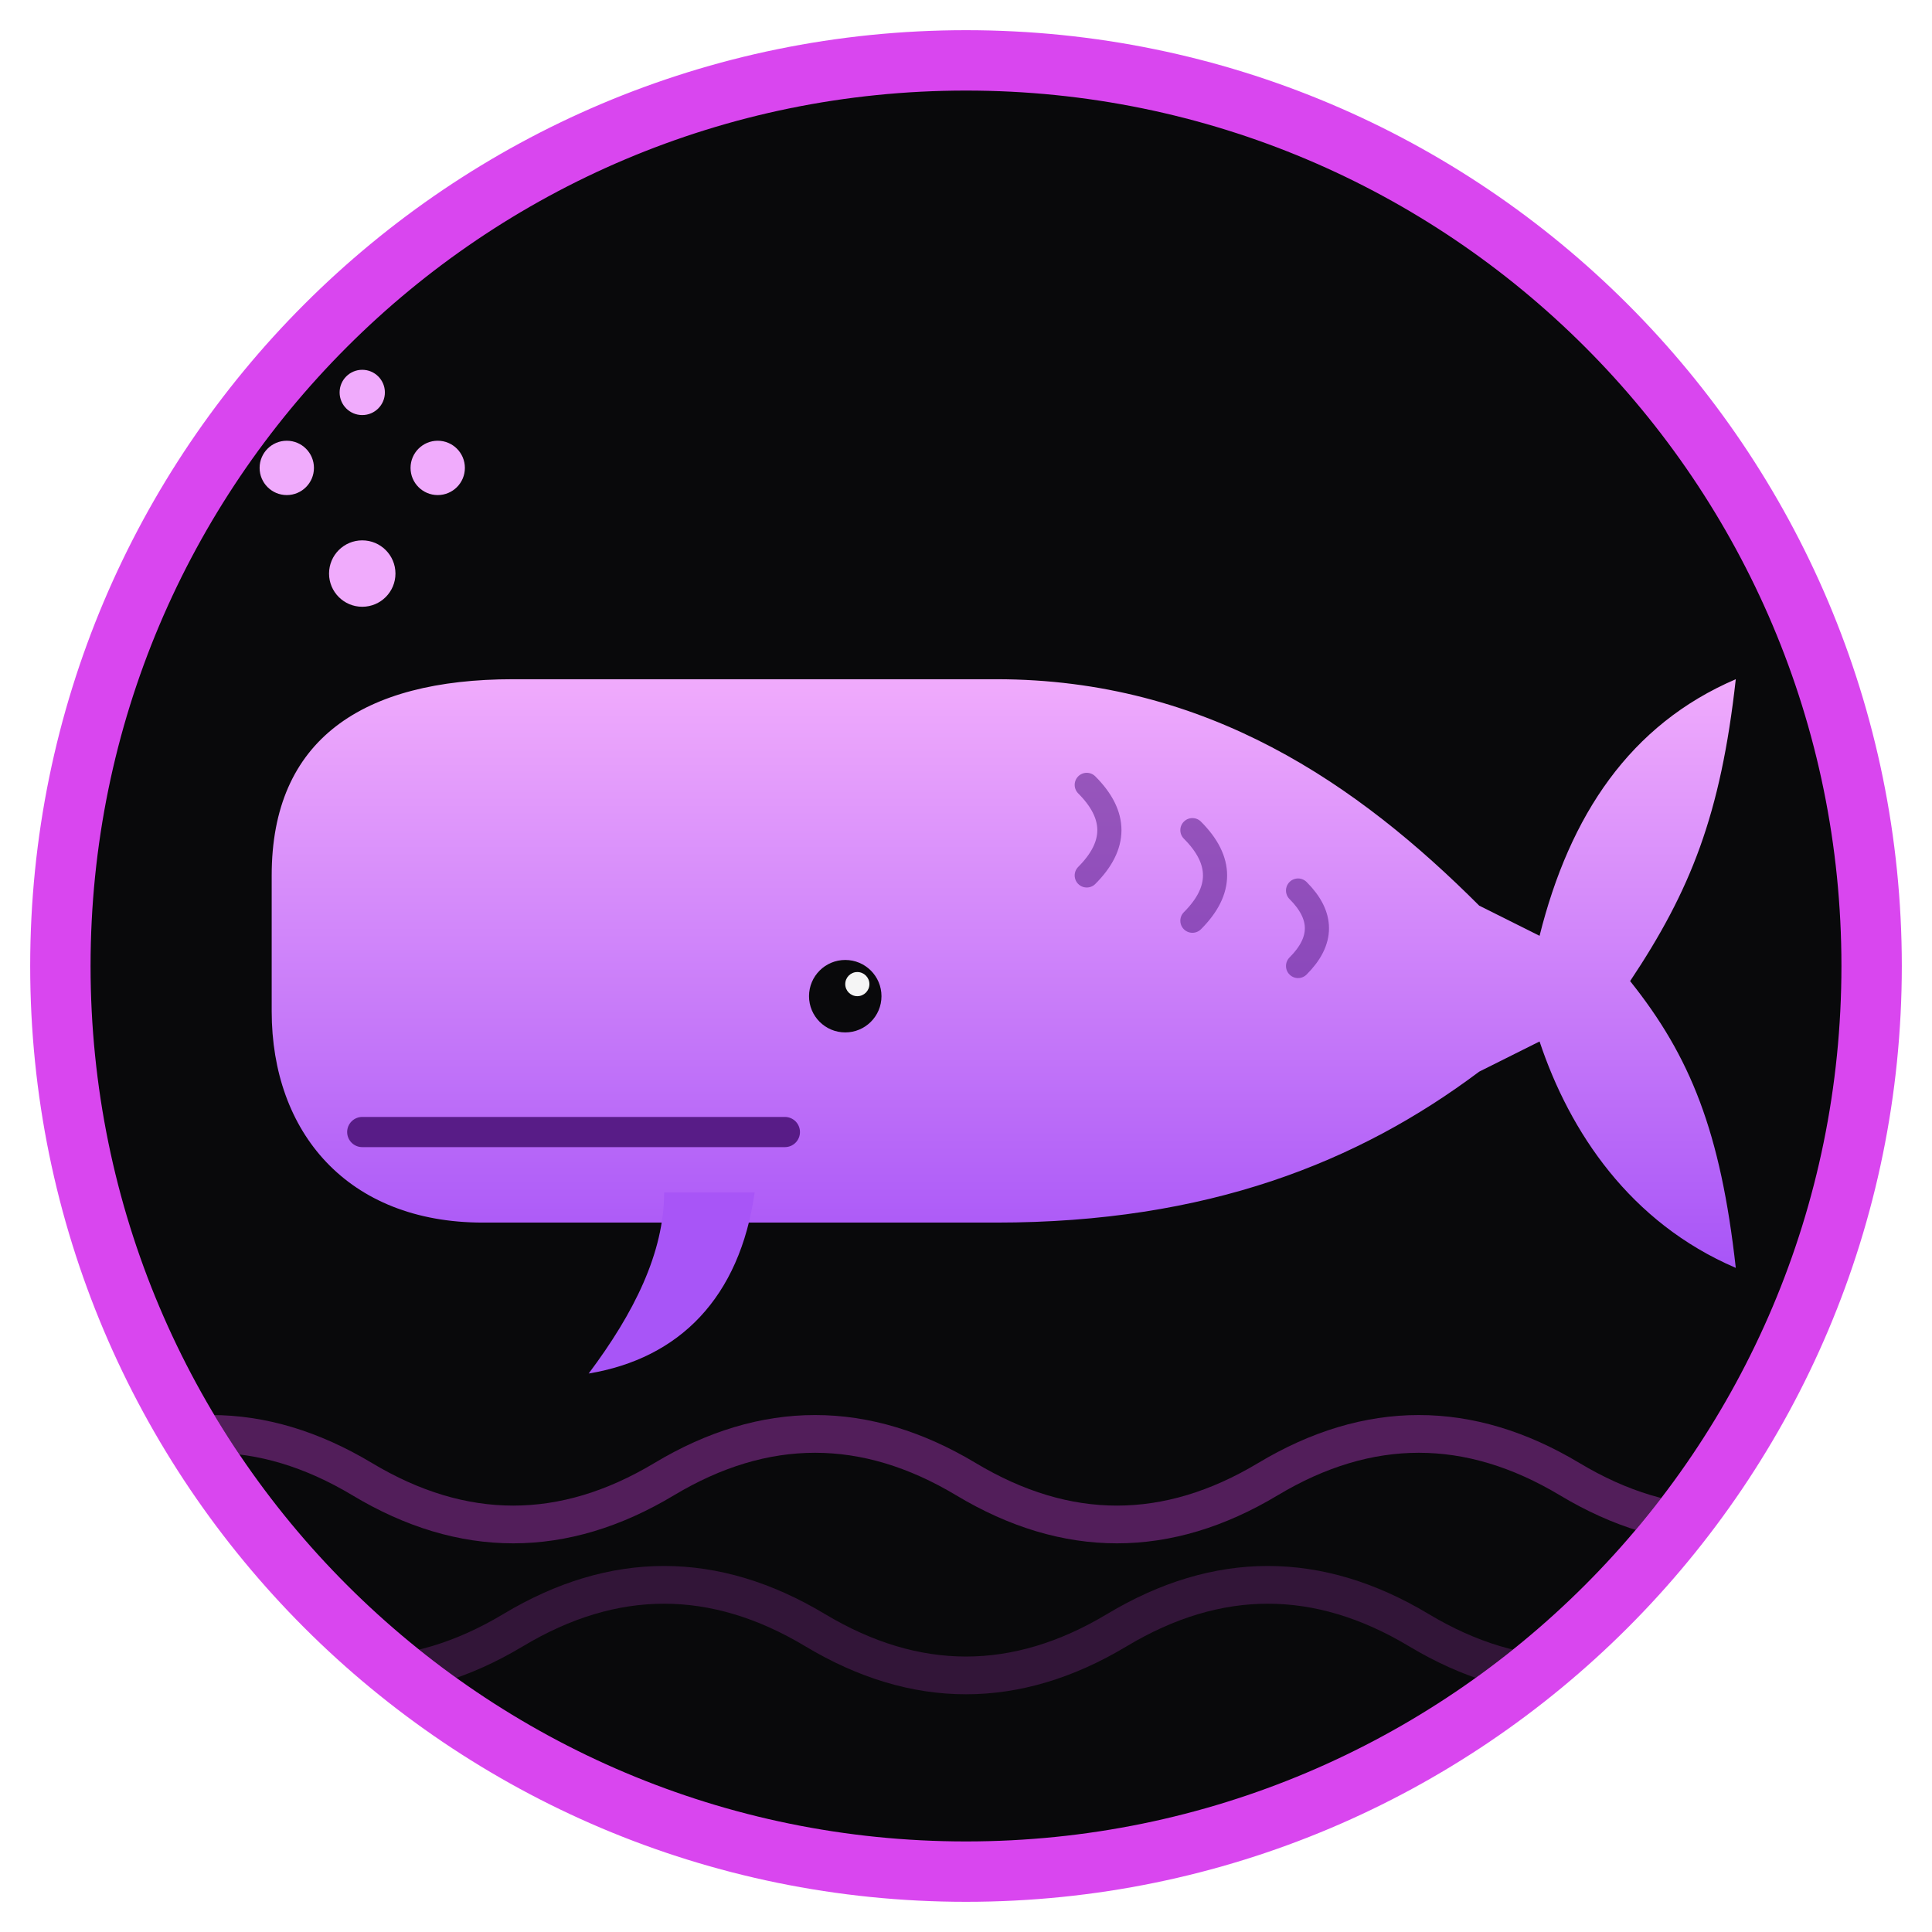
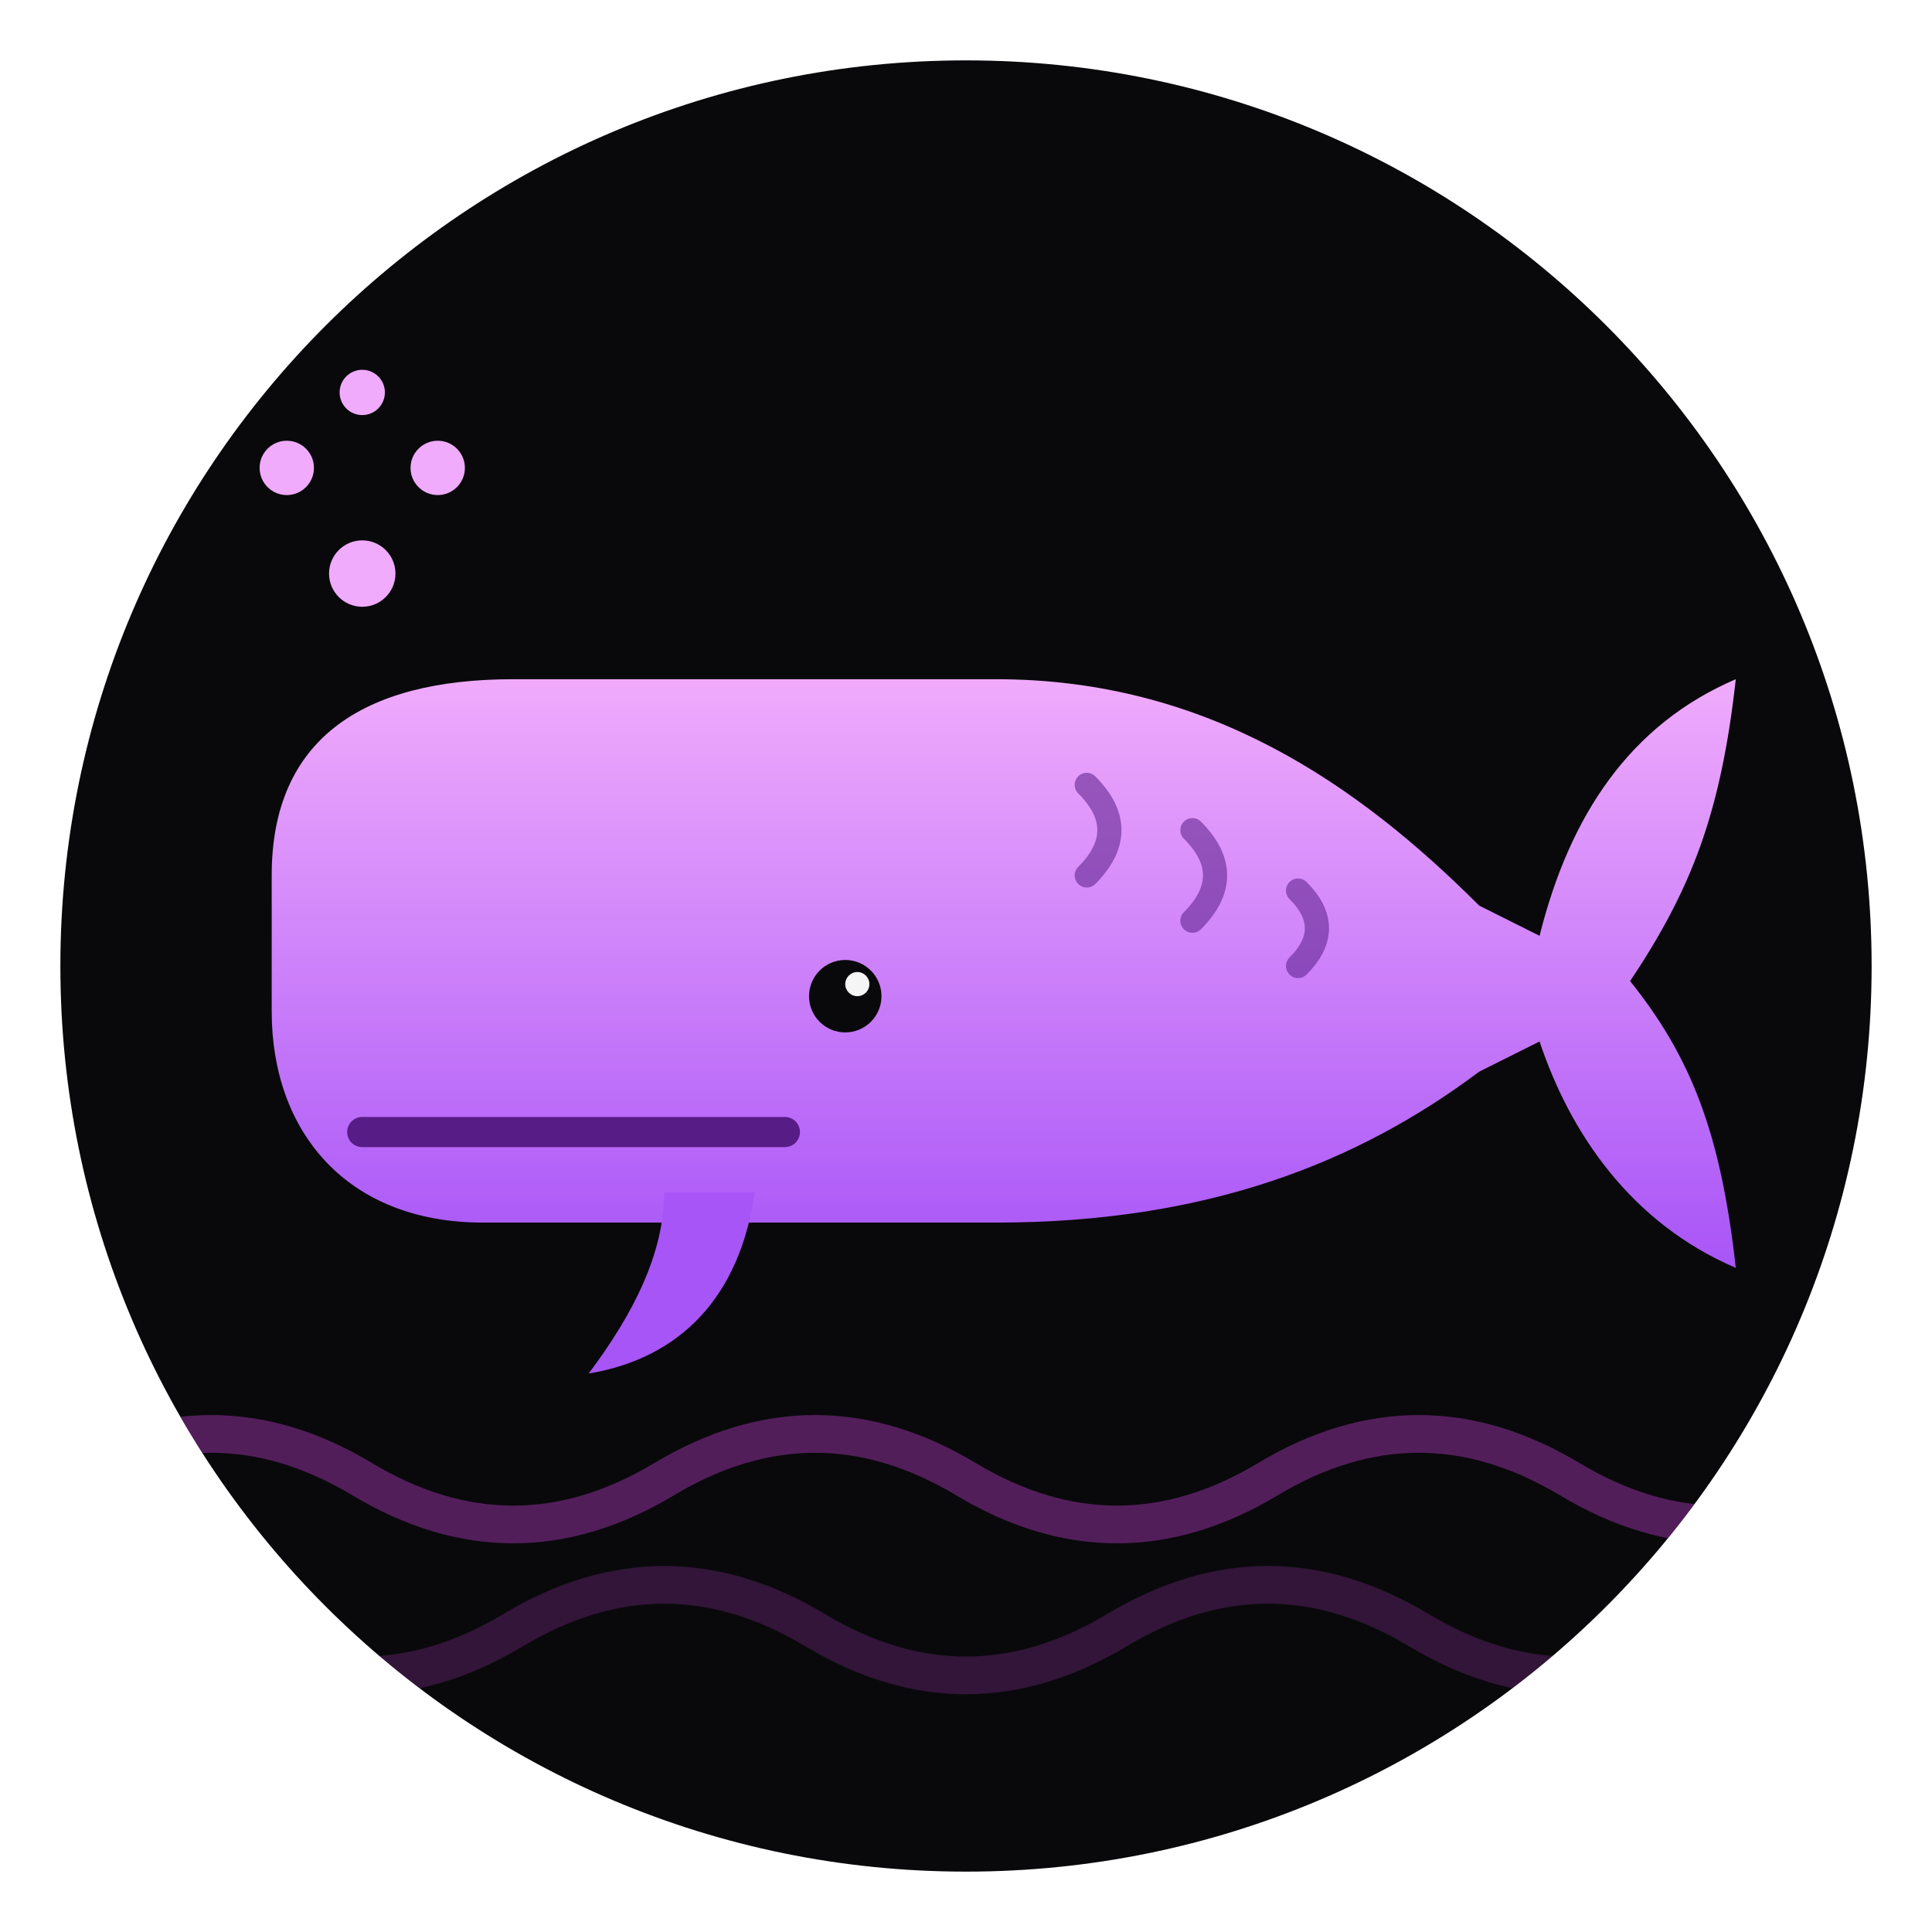
<svg xmlns="http://www.w3.org/2000/svg" viewBox="0 0 128 128" role="img" aria-labelledby="title">
  <defs>
    <linearGradient id="cuerpo" x1="0" y1="0" x2="0" y2="1">
      <stop offset="0" stop-color="#f0abfc" />
      <stop offset="1" stop-color="#a855f7" />
    </linearGradient>
    <clipPath id="circulo">
-       <circle cx="64" cy="64" r="58" />
+       <circle cx="64" cy="64" r="60" />
    </clipPath>
  </defs>
-   <circle cx="64" cy="64" r="60" fill="#09090b" stroke="#d946ef" stroke-width="4" />
+   <circle cx="64" cy="64" r="60" fill="#09090b" />
  <g clip-path="url(#circulo)">
    <path d="M4 98 q10 -6 20 0 t20 0 t20 0 t20 0 t20 0 t20 0" fill="none" stroke="#d946ef" stroke-opacity="0.35" stroke-width="2.5" stroke-linecap="round" />
    <path d="M-6 108 q10 -6 20 0 t20 0 t20 0 t20 0 t20 0 t20 0 t20 0" fill="none" stroke="#d946ef" stroke-opacity="0.2" stroke-width="2.5" stroke-linecap="round" />
    <g fill="#f0abfc">
      <circle cx="24" cy="38" r="2.2" />
      <circle cx="19" cy="31" r="1.8" />
      <circle cx="29" cy="31" r="1.8" />
      <circle cx="24" cy="26" r="1.5" />
    </g>
    <path fill="url(#cuerpo)" d="       M18 58 C18 49 24 45 34 45 L66 45       C80 45 90 52 98 60 L102 62       C104 54 108 48 115 45 C114 54 112 59 108 65       C112 70 114 75 115 84 C108 81 104 75 102 69       L98 71 C90 77 80 81 66 81 L32 81       C23 81 18 75 18 67 Z" />
    <path d="M24 75 L52 75" stroke="#581c87" stroke-width="2" stroke-linecap="round" />
    <path fill="#a855f7" d="M50 79 C49 86 45 90 39 91 C42 87 44 83 44 79 Z" />
    <g fill="none" stroke="#581c87" stroke-opacity="0.55" stroke-width="1.6" stroke-linecap="round">
      <path d="M72 52 q3 3 0 6" />
      <path d="M79 55 q3 3 0 6" />
      <path d="M86 59 q2.5 2.5 0 5" />
    </g>
    <circle cx="56" cy="66" r="2.4" fill="#09090b" />
    <circle cx="56.8" cy="65.2" r="0.8" fill="#f5f5f5" />
  </g>
</svg>
